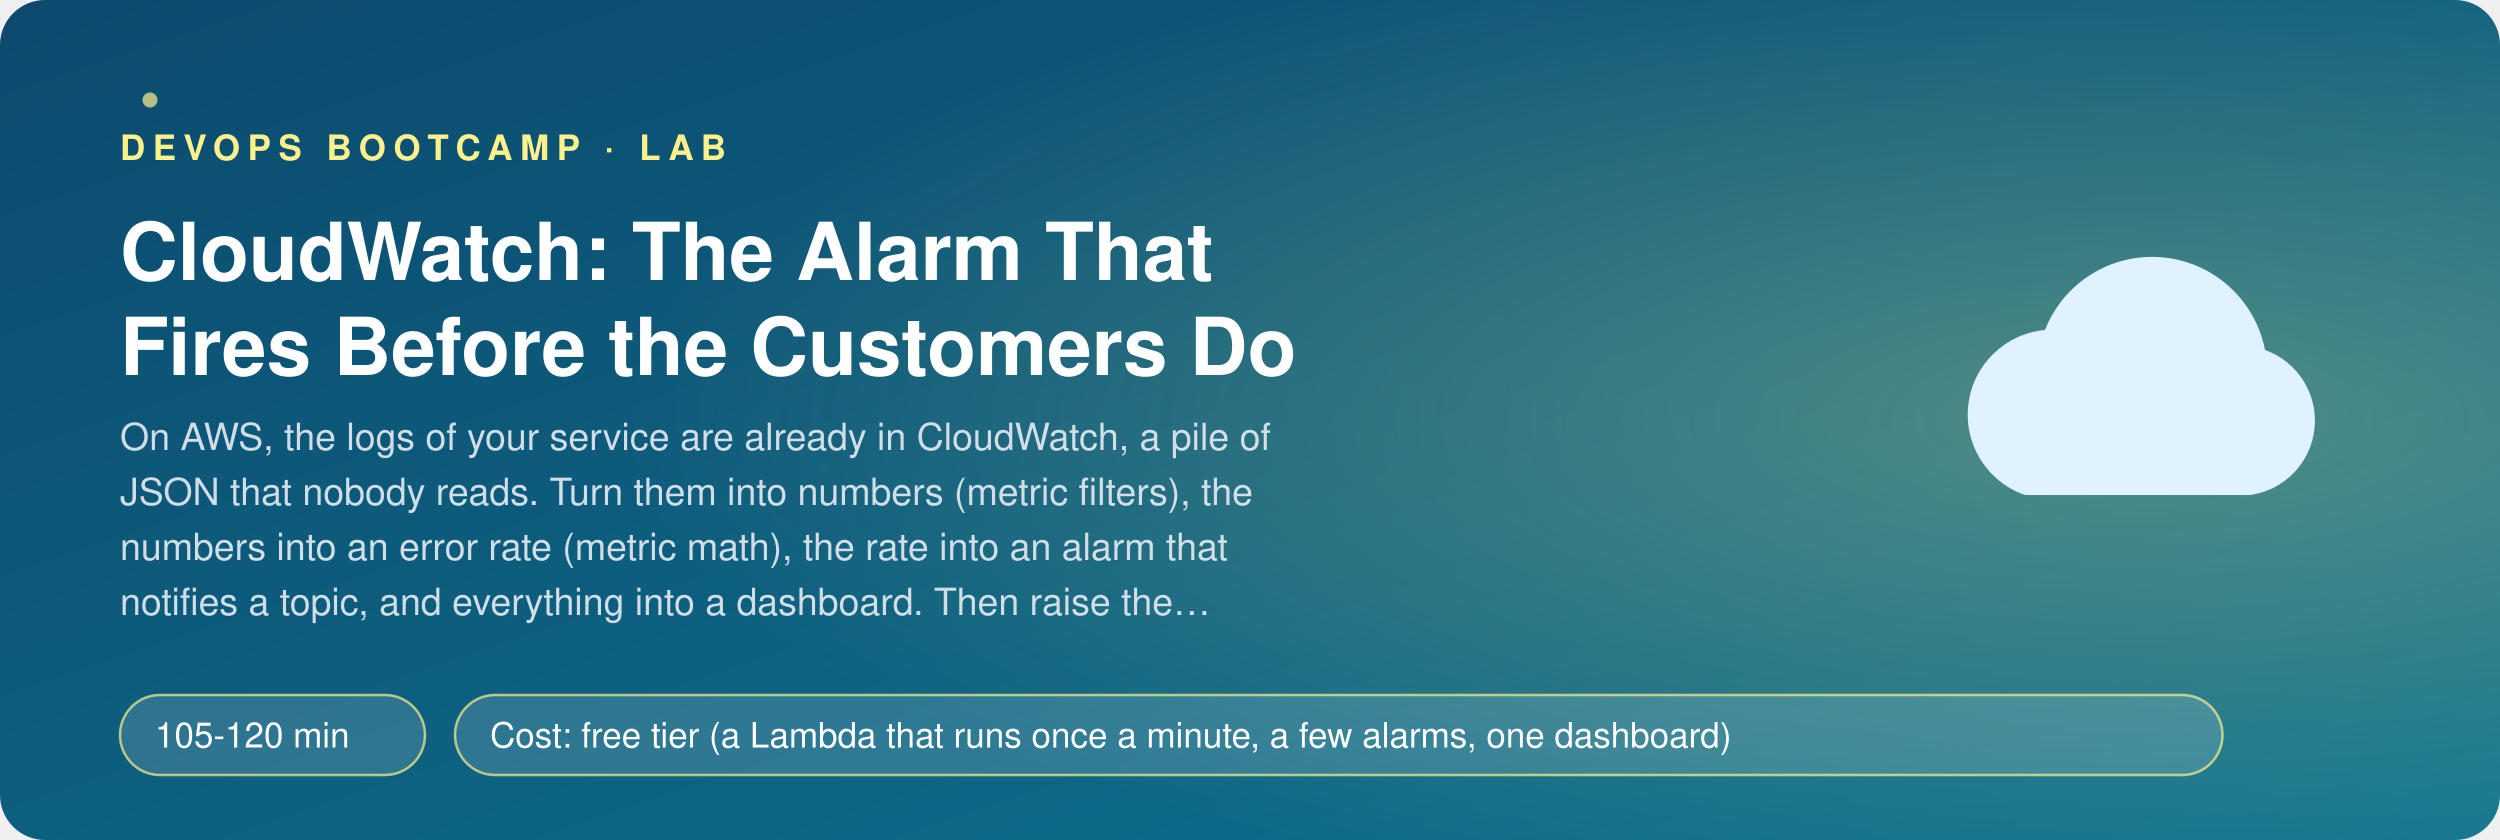
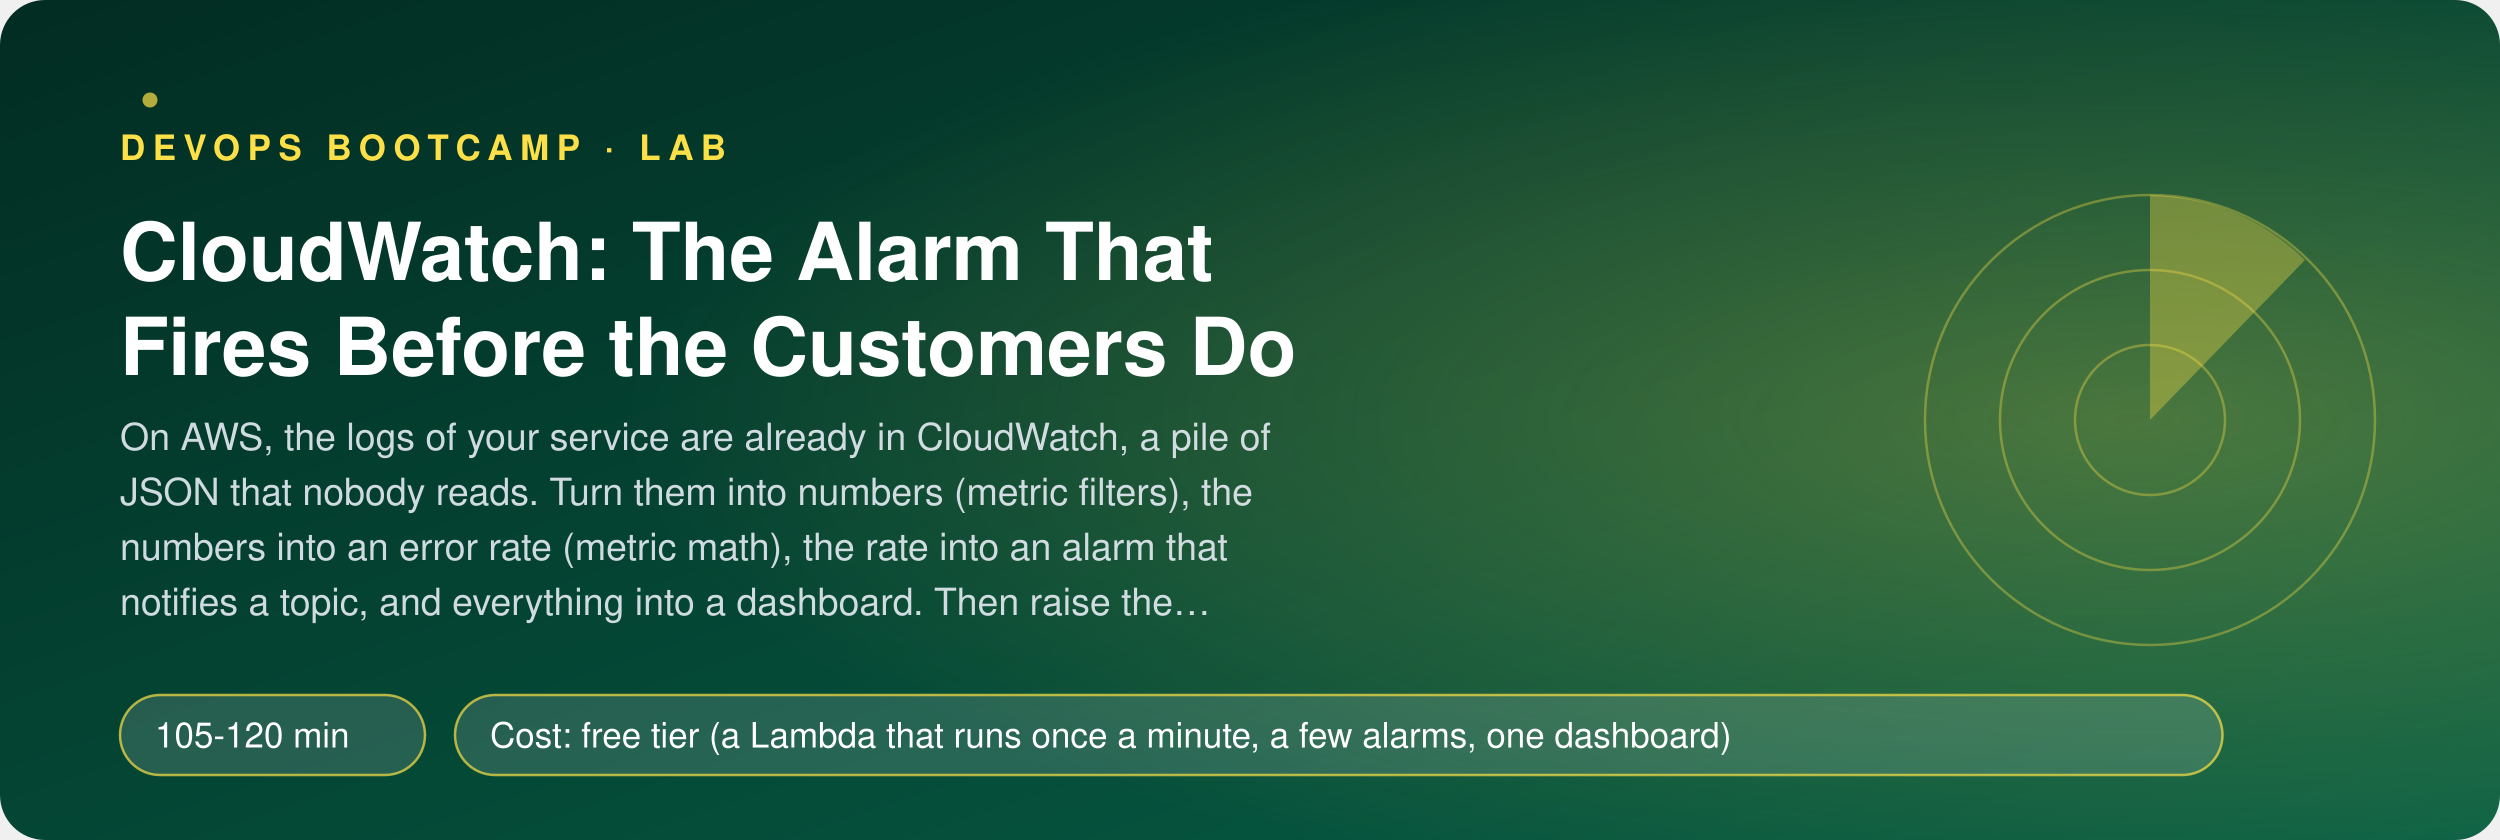
<svg xmlns="http://www.w3.org/2000/svg" width="1000" height="336" viewBox="0 0 1000 336" role="img" aria-label="CloudWatch: The Alarm That Fires Before the Customers Do">
  <defs>
    <linearGradient id="bg" x1="0" y1="0" x2="1" y2="1">
-       <stop offset="0" stop-color="#0c4a6e" />
-       <stop offset="1" stop-color="#0e7490" />
+       <stop offset="0" stop-color="#022c22" />
+       <stop offset="1" stop-color="#065f46" />
    </linearGradient>
    <radialGradient id="glow" cx=".85" cy=".5" r=".6">
-       <stop offset="0" stop-color="#fef08a" stop-opacity=".28" />
-       <stop offset="1" stop-color="#fef08a" stop-opacity="0" />
+       <stop offset="0" stop-color="#fde047" stop-opacity=".28" />
+       <stop offset="1" stop-color="#fde047" stop-opacity="0" />
    </radialGradient>
  </defs>
  <rect width="1000" height="336" rx="18" fill="url(#bg)" />
  <rect width="1000" height="336" rx="18" fill="url(#glow)" />
-   <circle cx="60" cy="40" r="3" fill="#fef08a" opacity=".7">
+   <circle cx="60" cy="40" r="3" fill="#fde047" opacity=".7">
    <animate attributeName="opacity" values=".2;.9;.2" dur="3s" repeatCount="indefinite" />
  </circle>
-   <text x="48" y="64" font-size="14" letter-spacing="3" fill="#fef08a" font-family="Segoe UI,Helvetica,Arial,sans-serif" font-weight="700">DEVOPS BOOTCAMP · LAB</text>
+   <text x="48" y="64" font-size="14" letter-spacing="3" fill="#fde047" font-family="Segoe UI,Helvetica,Arial,sans-serif" font-weight="700">DEVOPS BOOTCAMP · LAB</text>
  <text x="48" y="112" font-size="32" font-weight="800" fill="#ffffff" font-family="Segoe UI,Helvetica,Arial,sans-serif">CloudWatch: The Alarm That</text>
  <text x="48" y="150" font-size="32" font-weight="800" fill="#ffffff" font-family="Segoe UI,Helvetica,Arial,sans-serif">Fires Before the Customers Do</text>
  <text x="48" y="180" font-size="15" fill="#e2e8f0" opacity=".92" font-family="Segoe UI,Helvetica,Arial,sans-serif">On AWS, the logs of your service are already in CloudWatch, a pile of</text>
  <text x="48" y="202" font-size="15" fill="#e2e8f0" opacity=".92" font-family="Segoe UI,Helvetica,Arial,sans-serif">JSON that nobody reads. Turn them into numbers (metric filters), the</text>
  <text x="48" y="224" font-size="15" fill="#e2e8f0" opacity=".92" font-family="Segoe UI,Helvetica,Arial,sans-serif">numbers into an error rate (metric math), the rate into an alarm that</text>
  <text x="48" y="246" font-size="15" fill="#e2e8f0" opacity=".92" font-family="Segoe UI,Helvetica,Arial,sans-serif">notifies a topic, and everything into a dashboard. Then raise the…</text>
-   <rect x="48" y="278" width="122" height="32" rx="16" fill="#ffffff" fill-opacity=".14" stroke="#fef08a" stroke-opacity=".7" />
+   <rect x="48" y="278" width="122" height="32" rx="16" fill="#ffffff" fill-opacity=".14" stroke="#fde047" stroke-opacity=".7" />
  <text x="62" y="299" font-size="14" fill="#ffffff" font-family="Segoe UI,Helvetica,Arial,sans-serif">105-120 min</text>
-   <rect x="182" y="278" width="707" height="32" rx="16" fill="#ffffff" fill-opacity=".14" stroke="#fef08a" stroke-opacity=".7" />
+   <rect x="182" y="278" width="707" height="32" rx="16" fill="#ffffff" fill-opacity=".14" stroke="#fde047" stroke-opacity=".7" />
  <text x="196" y="299" font-size="14" fill="#ffffff" font-family="Segoe UI,Helvetica,Arial,sans-serif">Cost: free tier (a Lambda that runs once a minute, a few alarms, one dashboard)</text>
  <g transform="translate(750,68)">
-     <g>
-       <path d="M60 130 a34 34 0 0 1 8 -66 a46 46 0 0 1 88 8 a30 30 0 0 1 -6 58 Z" fill="#e0f2fe" />
-       <animateTransform attributeName="transform" type="translate" values="0,0;0,-8;0,0" dur="4s" repeatCount="indefinite" />
-     </g>
-     <path d="M70 190 v-40 m-10 12 l10 -14 l10 14" fill="none" stroke="#fef08a" stroke-width="5" stroke-linecap="round" stroke-linejoin="round" opacity="0">
-       <animate attributeName="opacity" values="0;1;0" dur="2.4s" begin="-1.0s" repeatCount="indefinite" />
-       <animateTransform attributeName="transform" type="translate" values="0,16;0,-12" dur="2.4s" begin="-1.0s" repeatCount="indefinite" />
+     <circle cx="110" cy="100" r="30" fill="none" stroke="#fde047" stroke-opacity=".35" />
+     <circle cx="110" cy="100" r="60" fill="none" stroke="#fde047" stroke-opacity=".35" />
+     <circle cx="110" cy="100" r="90" fill="none" stroke="#fde047" stroke-opacity=".35" />
+     <path d="M110 100 L110 10 A90 90 0 0 1 172 36 Z" fill="#fde047" opacity=".35">
+       <animateTransform attributeName="transform" type="rotate" from="0 110 100" to="360 110 100" dur="4s" repeatCount="indefinite" />
    </path>
-     <path d="M110 190 v-40 m-10 12 l10 -14 l10 14" fill="none" stroke="#fef08a" stroke-width="5" stroke-linecap="round" stroke-linejoin="round" opacity="0">
-       <animate attributeName="opacity" values="0;1;0" dur="2.4s" begin="-0.4s" repeatCount="indefinite" />
-       <animateTransform attributeName="transform" type="translate" values="0,16;0,-12" dur="2.4s" begin="-0.4s" repeatCount="indefinite" />
-     </path>
-     <path d="M150 190 v-40 m-10 12 l10 -14 l10 14" fill="none" stroke="#fef08a" stroke-width="5" stroke-linecap="round" stroke-linejoin="round" opacity="0">
-       <animate attributeName="opacity" values="0;1;0" dur="2.4s" begin="0.2s" repeatCount="indefinite" />
-       <animateTransform attributeName="transform" type="translate" values="0,16;0,-12" dur="2.4s" begin="0.2s" repeatCount="indefinite" />
-     </path>
+     <circle cx="150" cy="60" r="5" fill="#fde047" opacity="0">
+       <animate attributeName="opacity" values="0;1;0" dur="4s" begin="0.0s" repeatCount="indefinite" />
+     </circle>
+     <circle cx="70" cy="120" r="5" fill="#fde047" opacity="0">
+       <animate attributeName="opacity" values="0;1;0" dur="4s" begin="1.3s" repeatCount="indefinite" />
+     </circle>
+     <circle cx="140" cy="140" r="5" fill="#fde047" opacity="0">
+       <animate attributeName="opacity" values="0;1;0" dur="4s" begin="2.6s" repeatCount="indefinite" />
+     </circle>
  </g>
</svg>
